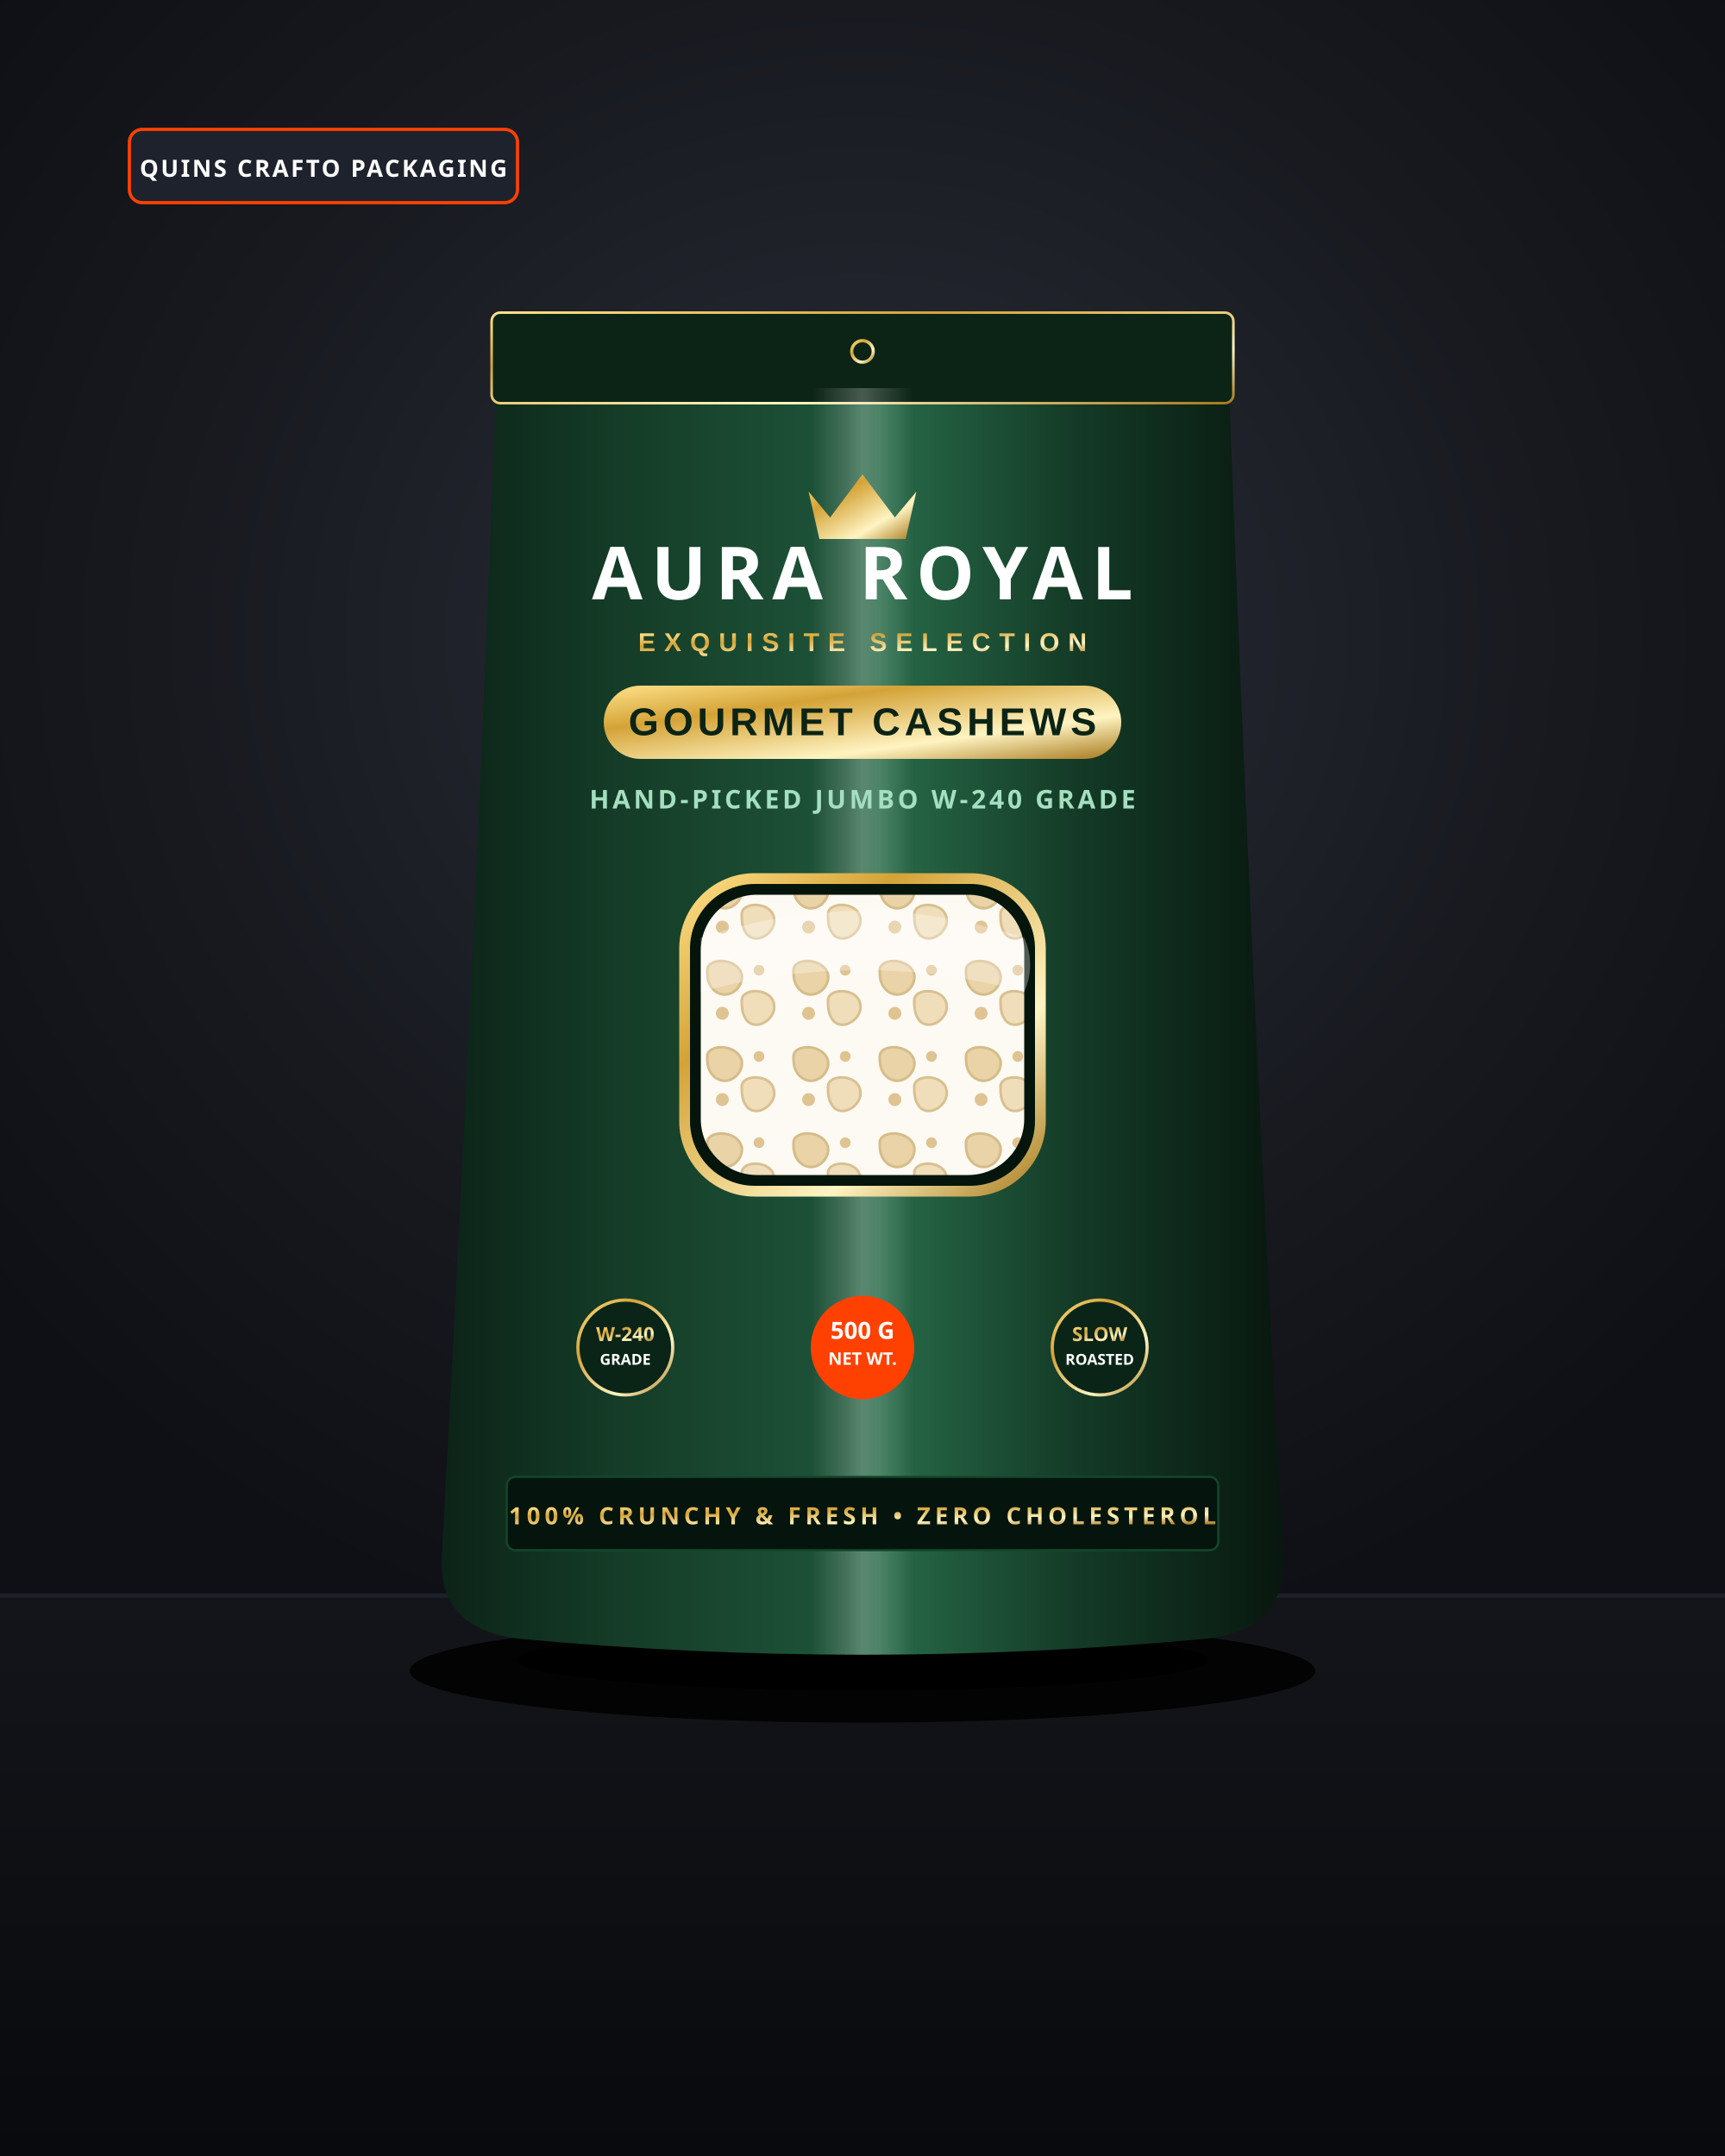
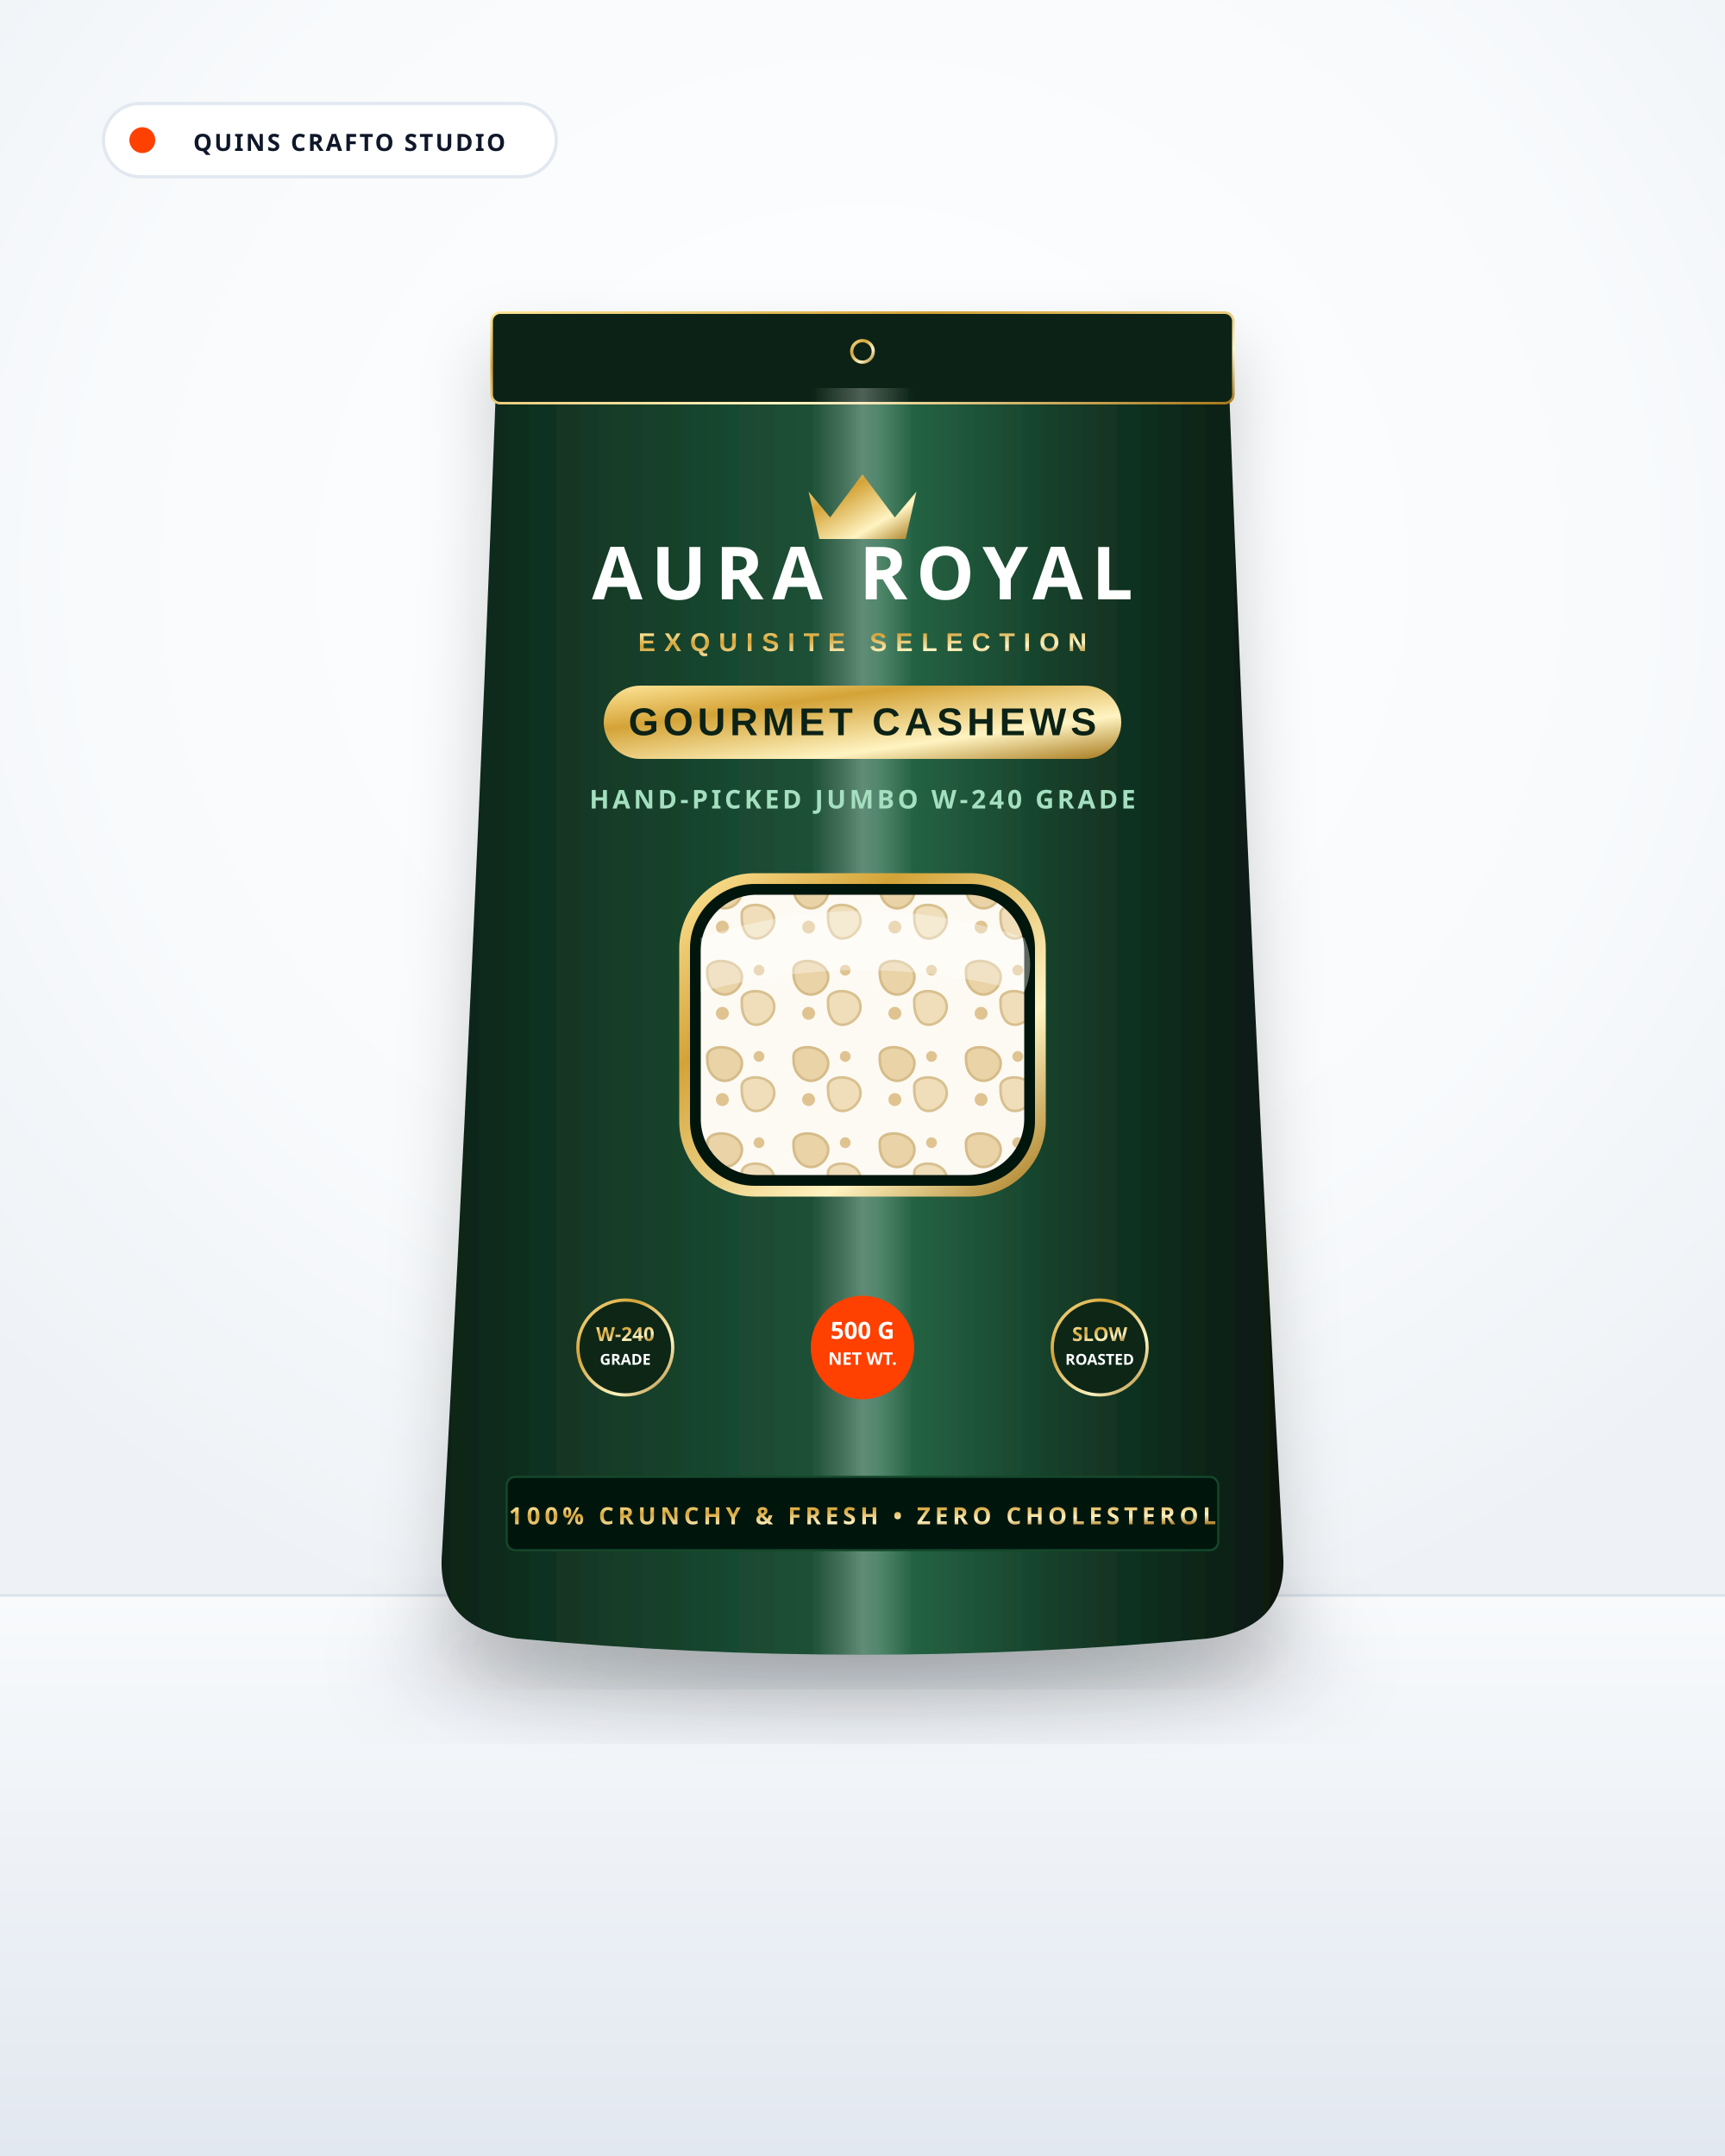
<svg xmlns="http://www.w3.org/2000/svg" viewBox="0 0 800 1000" width="800" height="1000">
  <defs>
-     <radialGradient id="bgGlow1" cx="50%" cy="40%" r="65%">
-       <stop offset="0%" stop-color="#2a2e39" />
-       <stop offset="60%" stop-color="#181a20" />
-       <stop offset="100%" stop-color="#0f1015" />
+     <radialGradient id="studioWhiteBg1" cx="50%" cy="36%" r="70%">
+       <stop offset="0%" stop-color="#ffffff" />
+       <stop offset="65%" stop-color="#f8fafc" />
+       <stop offset="100%" stop-color="#eef2f6" />
    </radialGradient>
-     <linearGradient id="floorGrad1" x1="0%" y1="0%" x2="0%" y2="100%">
-       <stop offset="0%" stop-color="#14151a" />
-       <stop offset="100%" stop-color="#090a0d" />
+     <linearGradient id="studioFloor1" x1="0%" y1="0%" x2="0%" y2="100%">
+       <stop offset="0%" stop-color="#f8fafc" />
+       <stop offset="100%" stop-color="#e2e8f0" />
    </linearGradient>
+     <filter id="floorShadowBlur1" x="-30%" y="-30%" width="160%" height="160%">
+       <feGaussianBlur stdDeviation="20" />
+     </filter>
+     <filter id="softContactShadow1" x="-30%" y="-30%" width="160%" height="160%">
+       <feGaussianBlur in="SourceAlpha" stdDeviation="16" />
+       <feOffset dx="0" dy="18" result="offsetblur" />
+       <feComponentTransfer>
+         <feFuncA type="linear" slope="0.18" />
+       </feComponentTransfer>
+       <feMerge>
+         <feMergeNode />
+         <feMergeNode in="SourceGraphic" />
+       </feMerge>
+     </filter>
    <linearGradient id="cashewPouch" x1="0%" y1="0%" x2="100%" y2="0%">
      <stop offset="0%" stop-color="#0c2317" />
      <stop offset="20%" stop-color="#143b27" />
      <stop offset="48%" stop-color="#1e5439" />
      <stop offset="52%" stop-color="#286b49" />
      <stop offset="75%" stop-color="#143b27" />
      <stop offset="100%" stop-color="#08170f" />
    </linearGradient>
    <linearGradient id="goldLuxury" x1="0%" y1="0%" x2="100%" y2="100%">
-       <stop offset="0%" stop-color="#ffe28a" />
+       <stop offset="0%" stop-color="#ffe699" />
      <stop offset="30%" stop-color="#d4a337" />
      <stop offset="70%" stop-color="#fff4c2" />
      <stop offset="100%" stop-color="#a6781b" />
    </linearGradient>
    <pattern id="cashewsPattern" width="40" height="40" patternUnits="userSpaceOnUse">
      <rect width="40" height="40" fill="#fdfaf3" />
      <path d="M 8 10 C 8 4, 22 4, 24 12 C 25 18, 18 24, 12 20 C 8 17, 8 13, 8 10 Z" fill="#e9d3a7" stroke="#d5bc89" stroke-width="1.2" />
      <path d="M 24 24 C 24 18, 38 18, 39 26 C 40 32, 32 38, 27 34 C 24 31, 24 27, 24 24 Z" fill="#f0deba" stroke="#d8c090" stroke-width="1.2" />
      <circle cx="15" cy="30" r="3" fill="#dfc391" />
      <circle cx="32" cy="10" r="2.5" fill="#dfc391" />
    </pattern>
    <linearGradient id="metallicSheen1" x1="0%" y1="0%" x2="100%" y2="0%">
      <stop offset="0%" stop-color="#ffffff" stop-opacity="0" />
      <stop offset="44%" stop-color="#ffffff" stop-opacity="0" />
-       <stop offset="50%" stop-color="#ffffff" stop-opacity="0.25" />
+       <stop offset="50%" stop-color="#ffffff" stop-opacity="0.28" />
      <stop offset="56%" stop-color="#ffffff" stop-opacity="0" />
      <stop offset="100%" stop-color="#ffffff" stop-opacity="0" />
    </linearGradient>
  </defs>
-   <rect width="800" height="740" fill="url(#bgGlow1)" />
-   <rect y="740" width="800" height="260" fill="url(#floorGrad1)" />
-   <line x1="0" y1="740" x2="800" y2="740" stroke="#252936" stroke-width="2" opacity="0.6" />
-   <ellipse cx="400" cy="775" rx="210" ry="24" fill="#000000" opacity="0.85" />
-   <ellipse cx="400" cy="770" rx="160" ry="14" fill="#000000" opacity="0.95" />
-   <g>
+   <rect width="800" height="740" fill="url(#studioWhiteBg1)" />
+   <rect y="740" width="800" height="260" fill="url(#studioFloor1)" />
+   <line x1="0" y1="740" x2="800" y2="740" stroke="#cbd5e1" stroke-width="1.2" opacity="0.6" />
+   <ellipse cx="400" cy="770" rx="220" ry="24" fill="#0f172a" opacity="0.15" filter="url(#floorShadowBlur1)" />
+   <ellipse cx="400" cy="764" rx="170" ry="12" fill="#0f172a" opacity="0.22" filter="url(#floorShadowBlur1)" />
+   <g filter="url(#softContactShadow1)">
    <path d="M 230 180 Q 220 450 205 720 Q 202 755 240 760 Q 400 775 560 760 Q 598 755 595 720 Q 580 450 570 180 Z" fill="url(#cashewPouch)" />
    <rect x="228" y="145" width="344" height="42" rx="4" fill="#0b2416" stroke="url(#goldLuxury)" stroke-width="1.2" />
    <line x1="235" y1="158" x2="565" y2="158" stroke="url(#goldLuxury)" stroke-width="1" opacity="0.6" />
    <line x1="235" y1="168" x2="565" y2="168" stroke="url(#goldLuxury)" stroke-width="1" opacity="0.6" />
    <circle cx="400" cy="163" r="5" fill="none" stroke="url(#goldLuxury)" stroke-width="1.5" />
    <path d="M 230 180 Q 220 450 205 720 Q 202 755 240 760 Q 400 775 560 760 Q 598 755 595 720 Q 580 450 570 180 Z" fill="url(#metallicSheen1)" />
    <path d="M 375 228 L 385 240 L 400 220 L 415 240 L 425 228 L 420 250 L 380 250 Z" fill="url(#goldLuxury)" />
    <text x="400" y="278" font-family="'Montserrat', 'Arial Black', sans-serif" font-size="34" font-weight="900" letter-spacing="4" fill="#ffffff" text-anchor="middle">
      AURA ROYAL
    </text>
    <text x="400" y="302" font-family="'Helvetica Neue', Arial, sans-serif" font-size="12" font-weight="700" letter-spacing="4" fill="url(#goldLuxury)" text-anchor="middle">
      EXQUISITE SELECTION
    </text>
    <rect x="280" y="318" width="240" height="34" rx="17" fill="url(#goldLuxury)" />
    <text x="400" y="341" font-family="'Montserrat', Arial, sans-serif" font-size="18" font-weight="900" letter-spacing="2" fill="#0b2416" text-anchor="middle">
      GOURMET CASHEWS
    </text>
    <text x="400" y="375" font-family="sans-serif" font-size="12" font-weight="600" letter-spacing="1.5" fill="#a4dfbf" text-anchor="middle">
      HAND-PICKED JUMBO W-240 GRADE
    </text>
    <g>
      <rect x="315" y="405" width="170" height="150" rx="35" fill="url(#goldLuxury)" />
      <rect x="320" y="410" width="160" height="140" rx="30" fill="#05150c" />
      <rect x="325" y="415" width="150" height="130" rx="26" fill="url(#cashewsPattern)" />
-       <path d="M 325 435 Q 400 410 475 435 A 30 30 0 0 1 475 460 Q 400 440 325 460 Z" fill="#ffffff" opacity="0.3" />
+       <path d="M 325 435 Q 400 410 475 435 A 30 30 0 0 1 475 460 Q 400 440 325 460 Z" fill="#ffffff" opacity="0.35" />
    </g>
    <g transform="translate(250, 595)">
      <circle cx="40" cy="30" r="22" fill="#0a2517" stroke="url(#goldLuxury)" stroke-width="1.5" />
      <text x="40" y="27" font-family="sans-serif" font-size="9" font-weight="800" fill="url(#goldLuxury)" text-anchor="middle">W-240</text>
      <text x="40" y="38" font-family="sans-serif" font-size="7" font-weight="600" fill="#ffffff" text-anchor="middle">GRADE</text>
      <circle cx="150" cy="30" r="24" fill="#fe4101" />
      <text x="150" y="26" font-family="sans-serif" font-size="11" font-weight="900" fill="#ffffff" text-anchor="middle">500 G</text>
      <text x="150" y="38" font-family="sans-serif" font-size="8" font-weight="700" fill="#ffffff" text-anchor="middle">NET WT.</text>
      <circle cx="260" cy="30" r="22" fill="#0a2517" stroke="url(#goldLuxury)" stroke-width="1.5" />
      <text x="260" y="27" font-family="sans-serif" font-size="9" font-weight="800" fill="url(#goldLuxury)" text-anchor="middle">SLOW</text>
      <text x="260" y="38" font-family="sans-serif" font-size="7" font-weight="600" fill="#ffffff" text-anchor="middle">ROASTED</text>
    </g>
    <rect x="235" y="685" width="330" height="34" rx="4" fill="#05150d" stroke="#13472b" stroke-width="1" />
    <text x="400" y="707" font-family="sans-serif" font-size="11" font-weight="800" letter-spacing="2" fill="url(#goldLuxury)" text-anchor="middle">
      100% CRUNCHY &amp; FRESH • ZERO CHOLESTEROL
    </text>
  </g>
-   <g transform="translate(60, 60)">
-     <rect width="180" height="34" rx="6" fill="#1e222d" stroke="#fe4101" stroke-width="1.5" />
-     <text x="90" y="22" font-family="sans-serif" font-size="11" font-weight="800" fill="#ffffff" text-anchor="middle" letter-spacing="1">
-       QUINS CRAFTO PACKAGING
+   <g transform="translate(48, 48)">
+     <rect width="210" height="34" rx="17" fill="#ffffff" stroke="#e2e8f0" stroke-width="1.5" />
+     <circle cx="18" cy="17" r="6" fill="#fe4101" />
+     <text x="114" y="22" font-family="sans-serif" font-size="11" font-weight="800" fill="#0f172a" text-anchor="middle" letter-spacing="1">
+       QUINS CRAFTO STUDIO
    </text>
  </g>
</svg>
